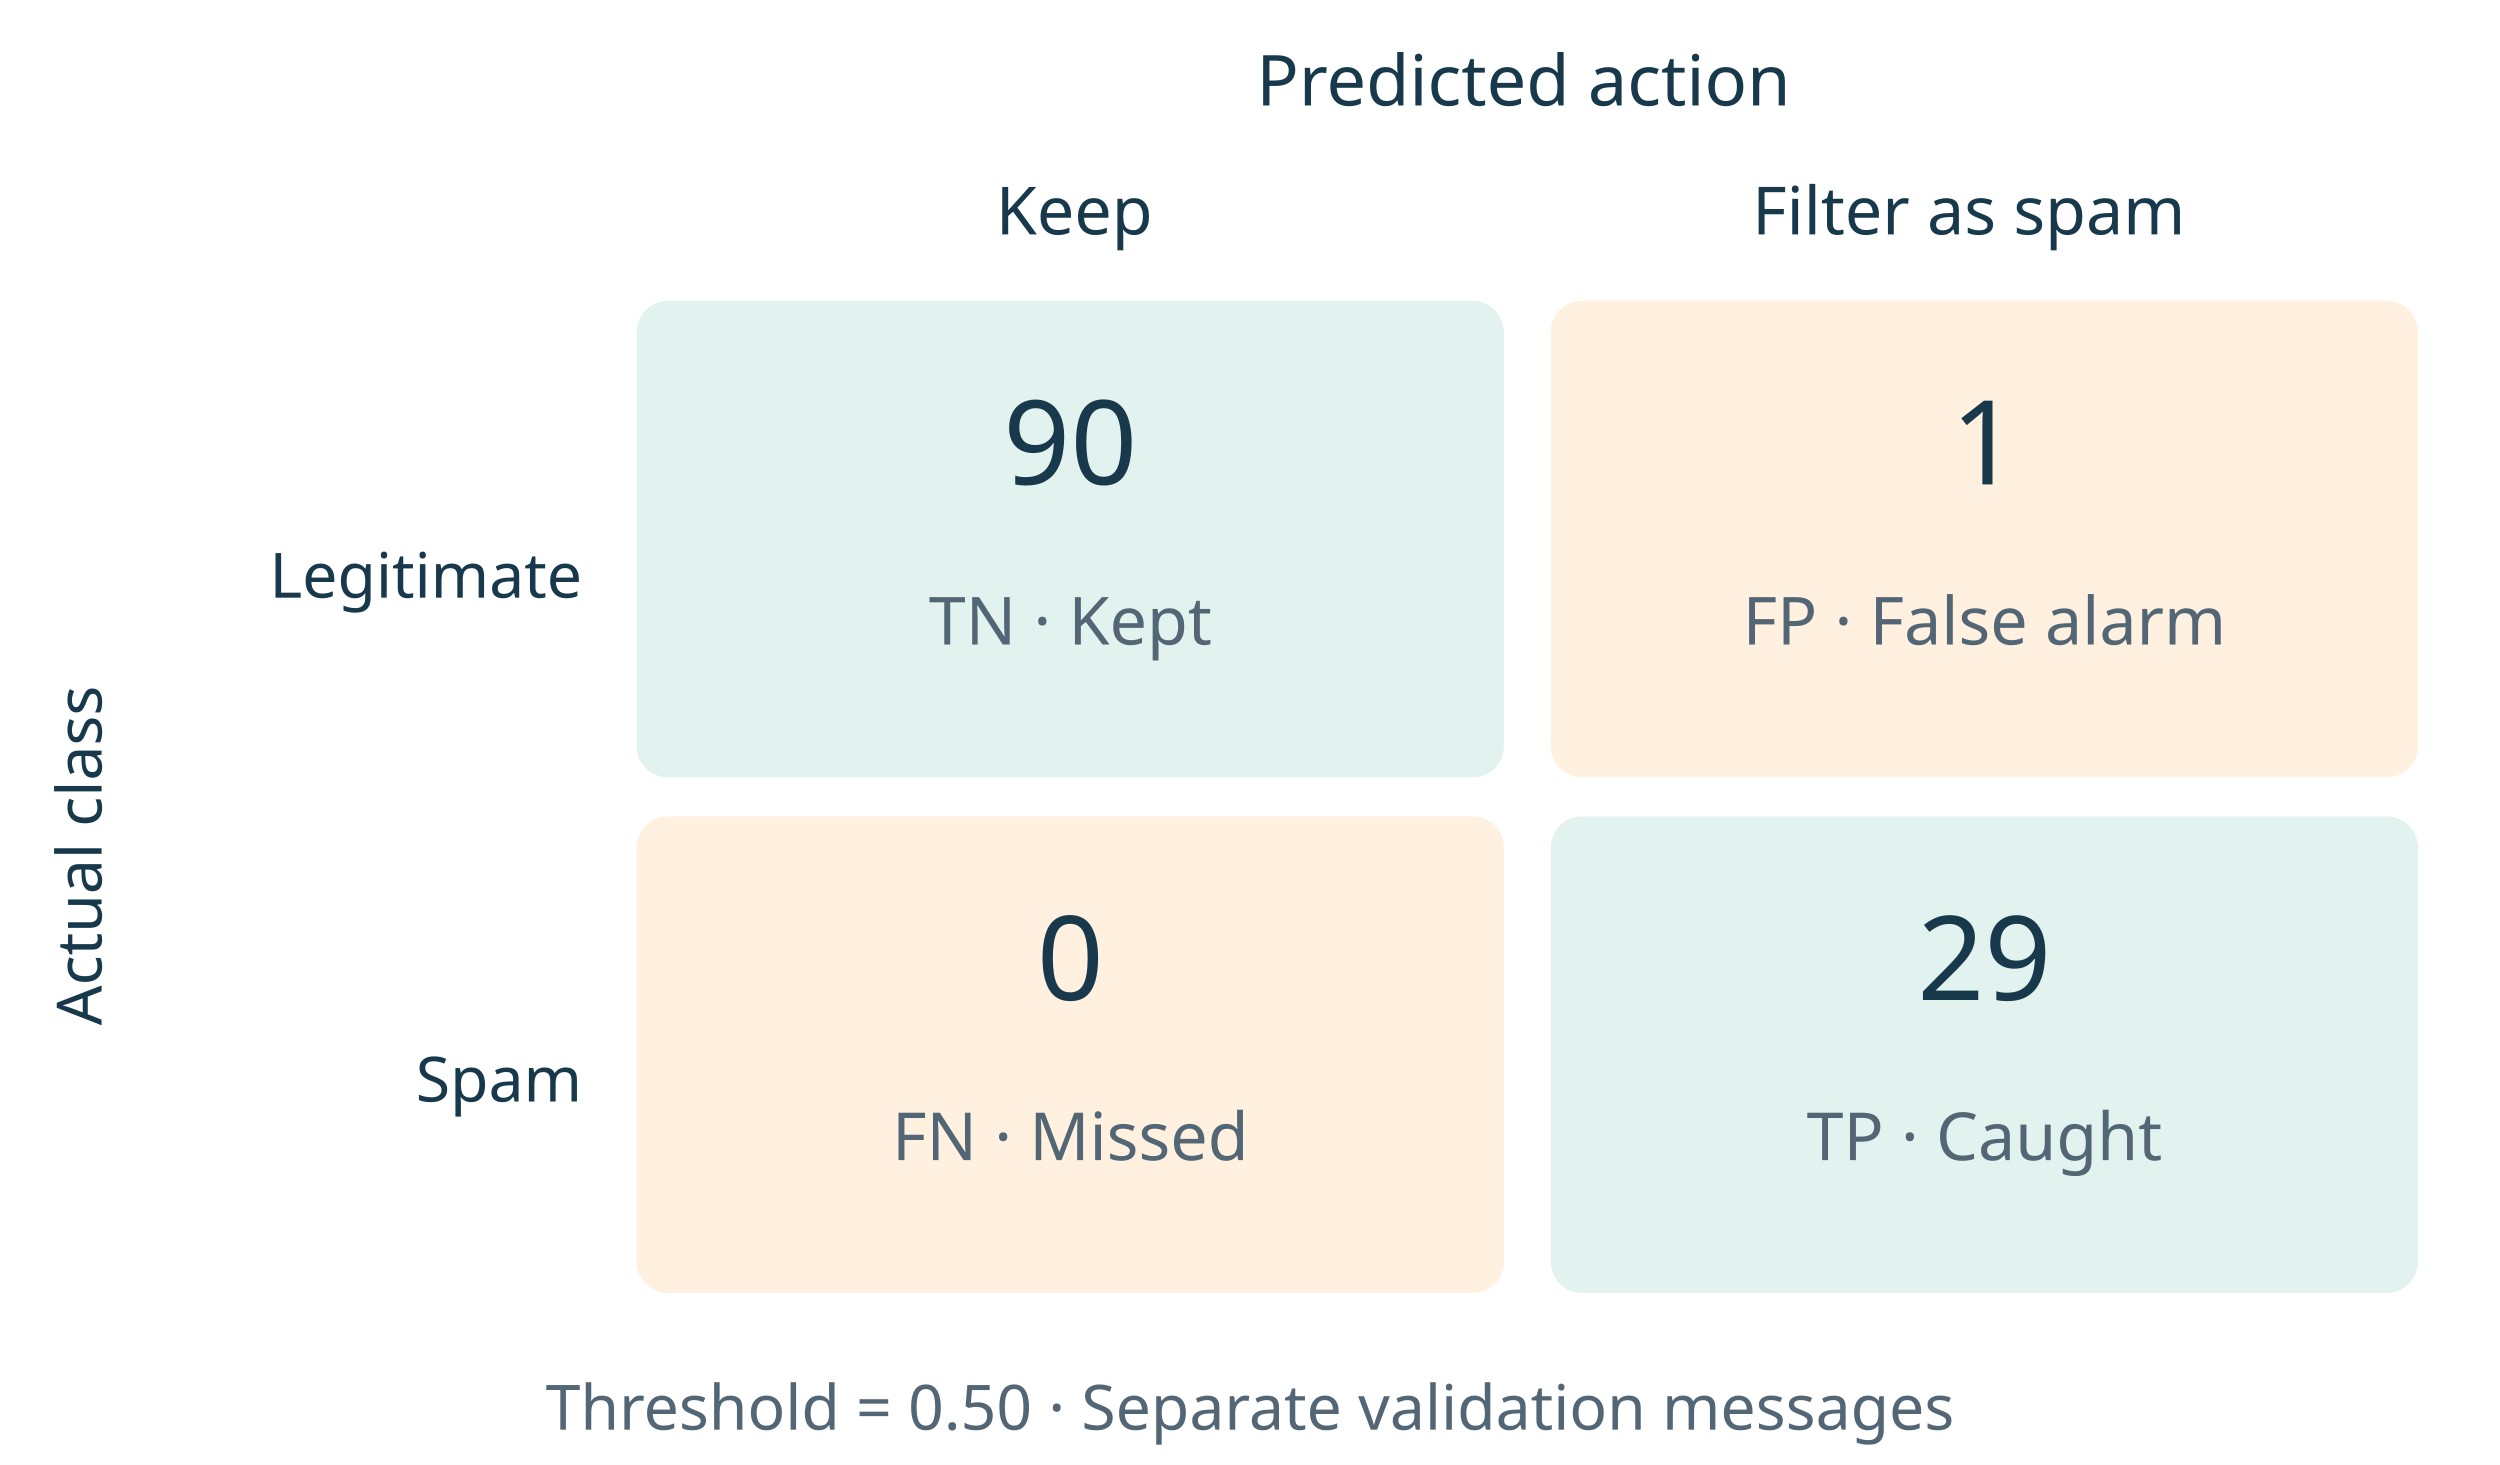
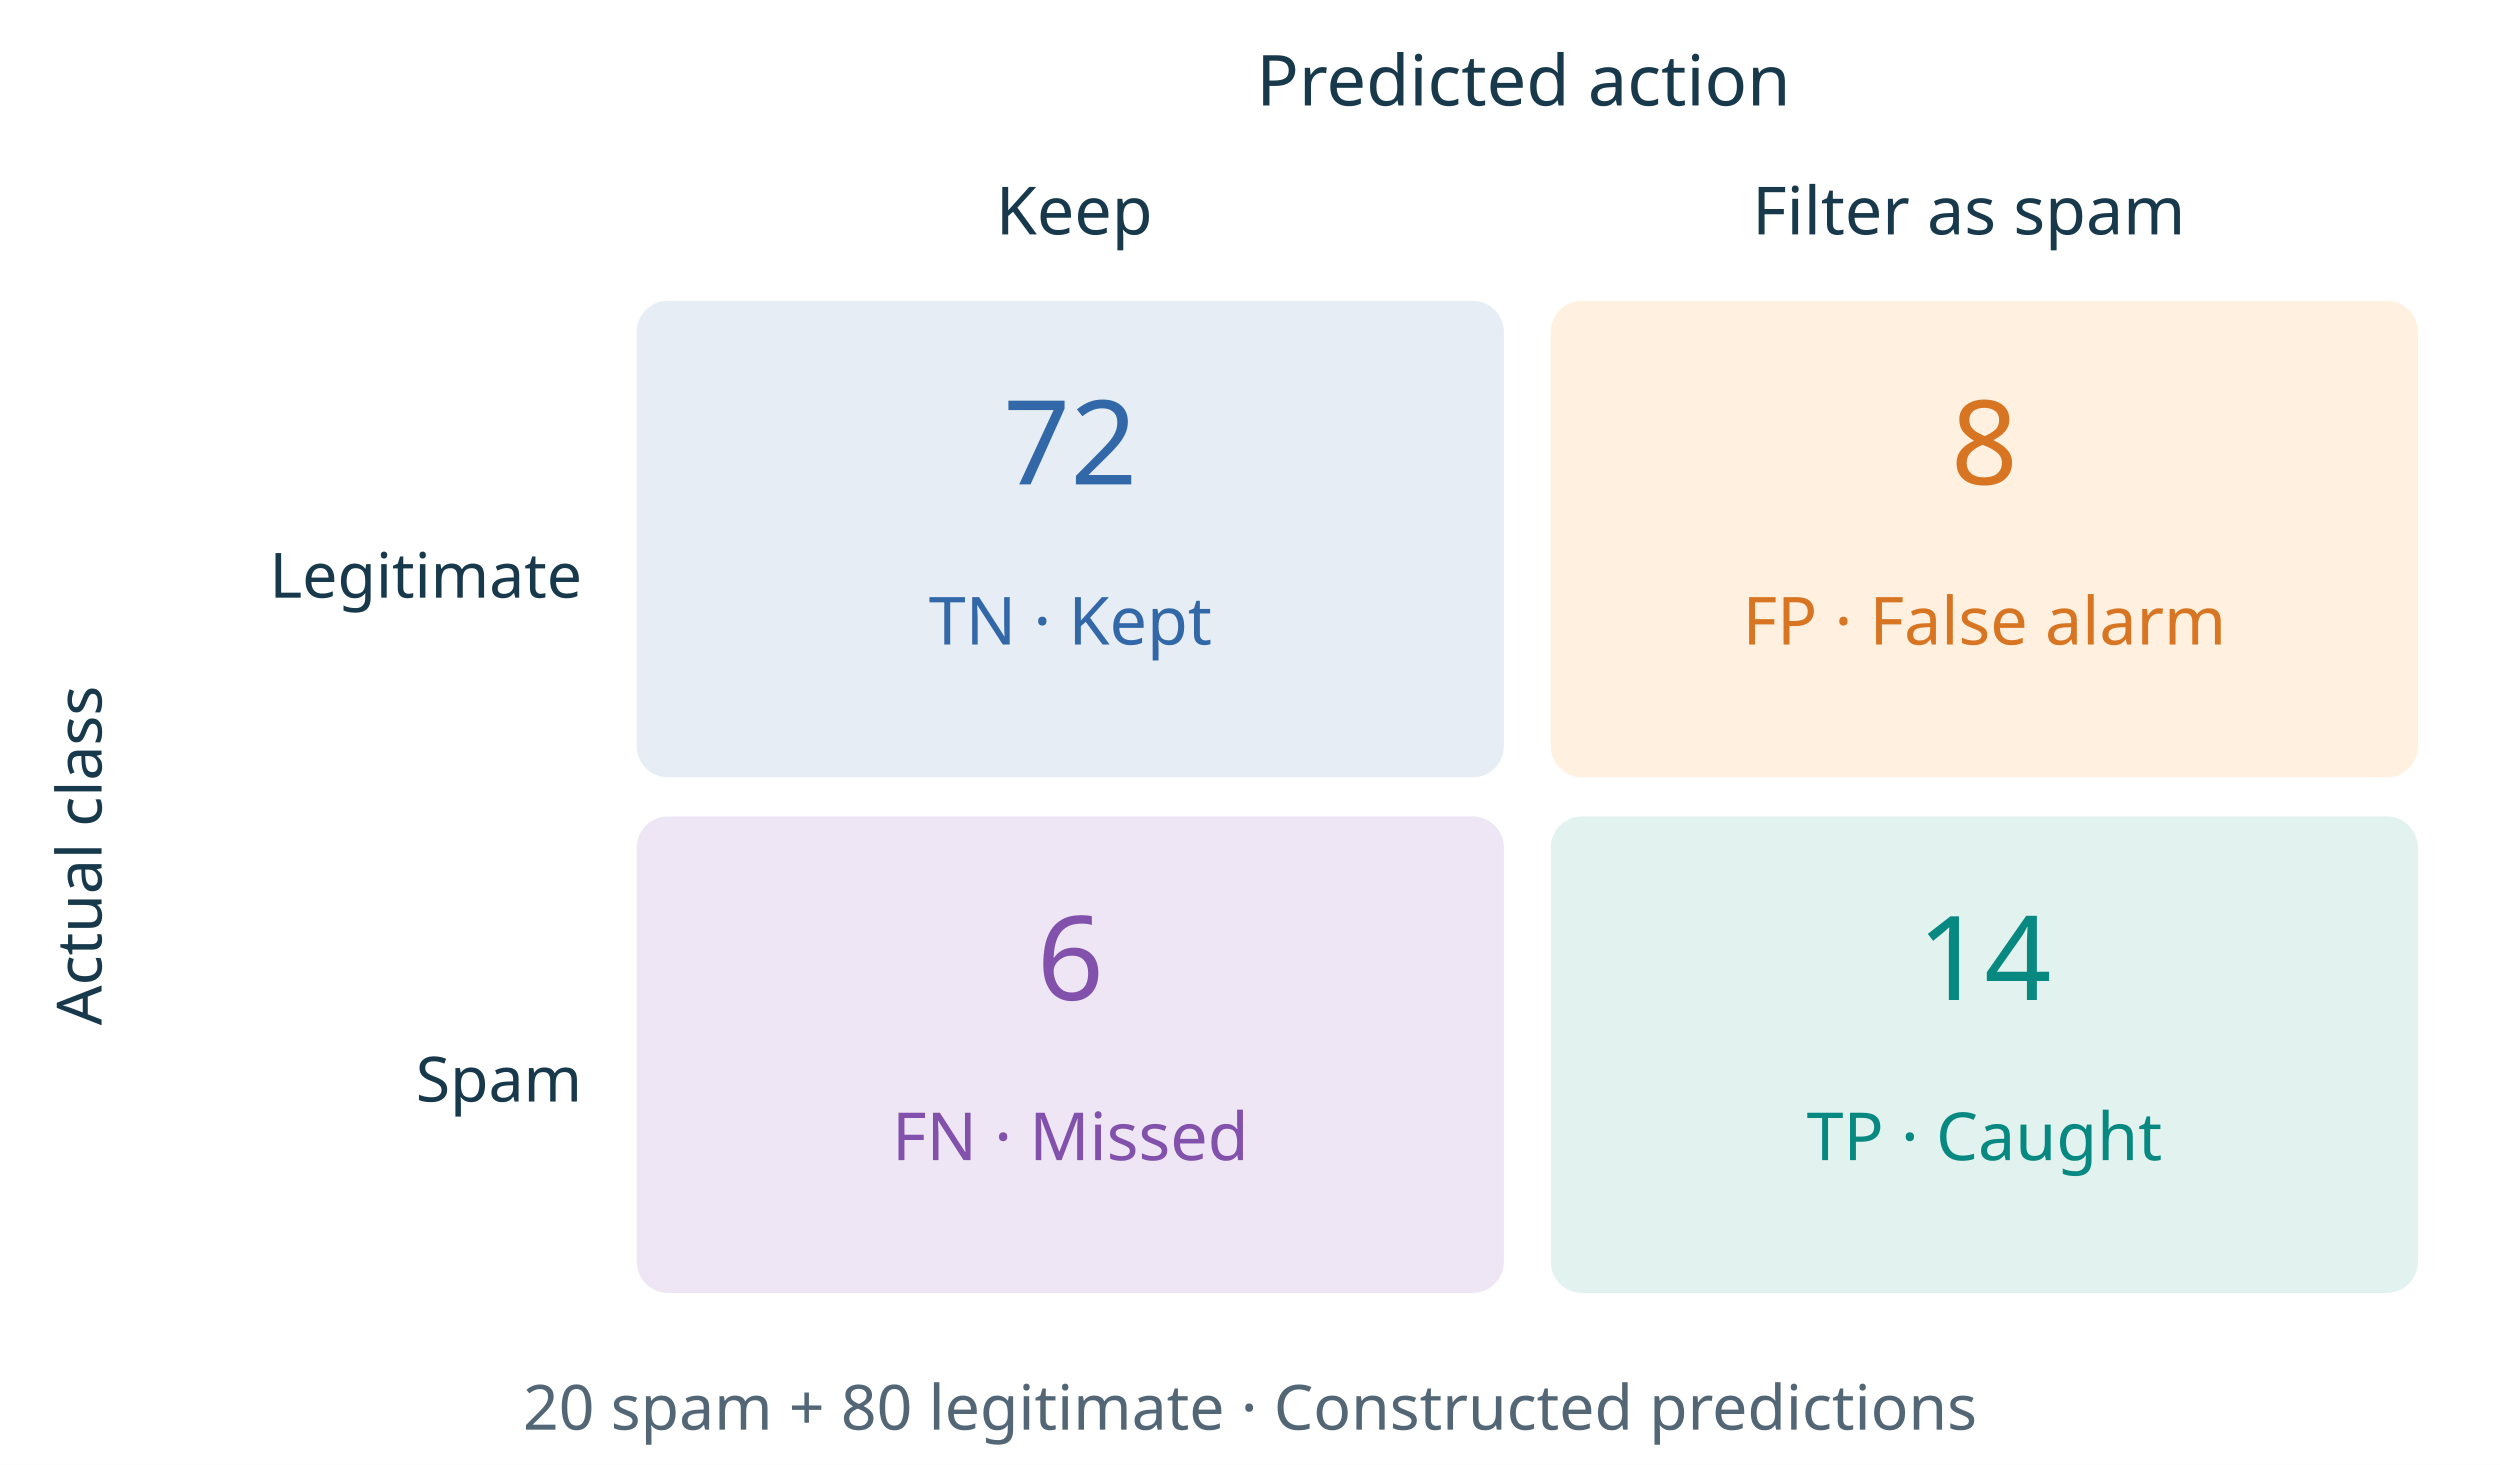
<svg xmlns="http://www.w3.org/2000/svg" width="640" height="375" viewBox="0 0 640 375">
  <style>text{font-family:sans-serif;font-size:16px;fill:#17394b}</style>
  <defs>
    <marker id="arrow" markerWidth="7" markerHeight="7" refX="6" refY="3" orient="auto">
      <path d="M0 0L6 3L0 6" fill="none" stroke="#536675" />
    </marker>
  </defs>
  <rect width="640" height="375" fill="white" />
  <text x="390" y="27" text-anchor="middle" style="font-size:18px;fill:#17394b">Predicted action</text>
  <text x="275" y="60" text-anchor="middle" style="font-size:17px;fill:#17394b">Keep</text>
  <text x="504" y="60" text-anchor="middle" style="font-size:17px;fill:#17394b">Filter as spam</text>
  <text transform="translate(26 219) rotate(-90)" text-anchor="middle">Actual class</text>
  <text x="149" y="153" text-anchor="end" style="font-size:16px;fill:#17394b">Legitimate</text>
  <text x="149" y="282" text-anchor="end" style="font-size:16px;fill:#17394b">Spam</text>
-   <rect x="163" y="77" width="222" height="122" rx="8" fill="#e2f2ee" />
-   <text x="274" y="124" text-anchor="middle" style="font-size:30px;fill:#17394b">90</text>
-   <text x="274" y="165" text-anchor="middle" style="font-size:17px;fill:#536675">TN · Kept</text>
+   <rect x="163" y="77" width="222" height="122" rx="8" fill="#e6edf5" />
+   <text x="274" y="124" text-anchor="middle" style="font-size:30px;fill:#3268a8">72</text>
+   <text x="274" y="165" text-anchor="middle" style="font-size:17px;fill:#3268a8">TN · Kept</text>
  <rect x="397" y="77" width="222" height="122" rx="8" fill="#fff0df" />
-   <text x="508" y="124" text-anchor="middle" style="font-size:30px;fill:#17394b">1</text>
-   <text x="508" y="165" text-anchor="middle" style="font-size:17px;fill:#536675">FP · False alarm</text>
-   <rect x="163" y="209" width="222" height="122" rx="8" fill="#fff0df" />
-   <text x="274" y="256" text-anchor="middle" style="font-size:30px;fill:#17394b">0</text>
-   <text x="274" y="297" text-anchor="middle" style="font-size:17px;fill:#536675">FN · Missed</text>
+   <text x="508" y="124" text-anchor="middle" style="font-size:30px;fill:#d87522">8</text>
+   <text x="508" y="165" text-anchor="middle" style="font-size:17px;fill:#d87522">FP · False alarm</text>
+   <rect x="163" y="209" width="222" height="122" rx="8" fill="#eee6f5" />
+   <text x="274" y="256" text-anchor="middle" style="font-size:30px;fill:#8251ac">6</text>
+   <text x="274" y="297" text-anchor="middle" style="font-size:17px;fill:#8251ac">FN · Missed</text>
  <rect x="397" y="209" width="222" height="122" rx="8" fill="#e2f2ee" />
-   <text x="508" y="256" text-anchor="middle" style="font-size:30px;fill:#17394b">29</text>
-   <text x="508" y="297" text-anchor="middle" style="font-size:17px;fill:#536675">TP · Caught</text>
-   <text x="320" y="366" text-anchor="middle" style="font-size:16px;fill:#536675">Threshold = 0.50 · Separate validation messages</text>
+   <text x="508" y="256" text-anchor="middle" style="font-size:30px;fill:#078880">14</text>
+   <text x="508" y="297" text-anchor="middle" style="font-size:17px;fill:#078880">TP · Caught</text>
+   <text x="320" y="366" text-anchor="middle" style="font-size:16px;fill:#536675">20 spam + 80 legitimate · Constructed predictions</text>
</svg>
